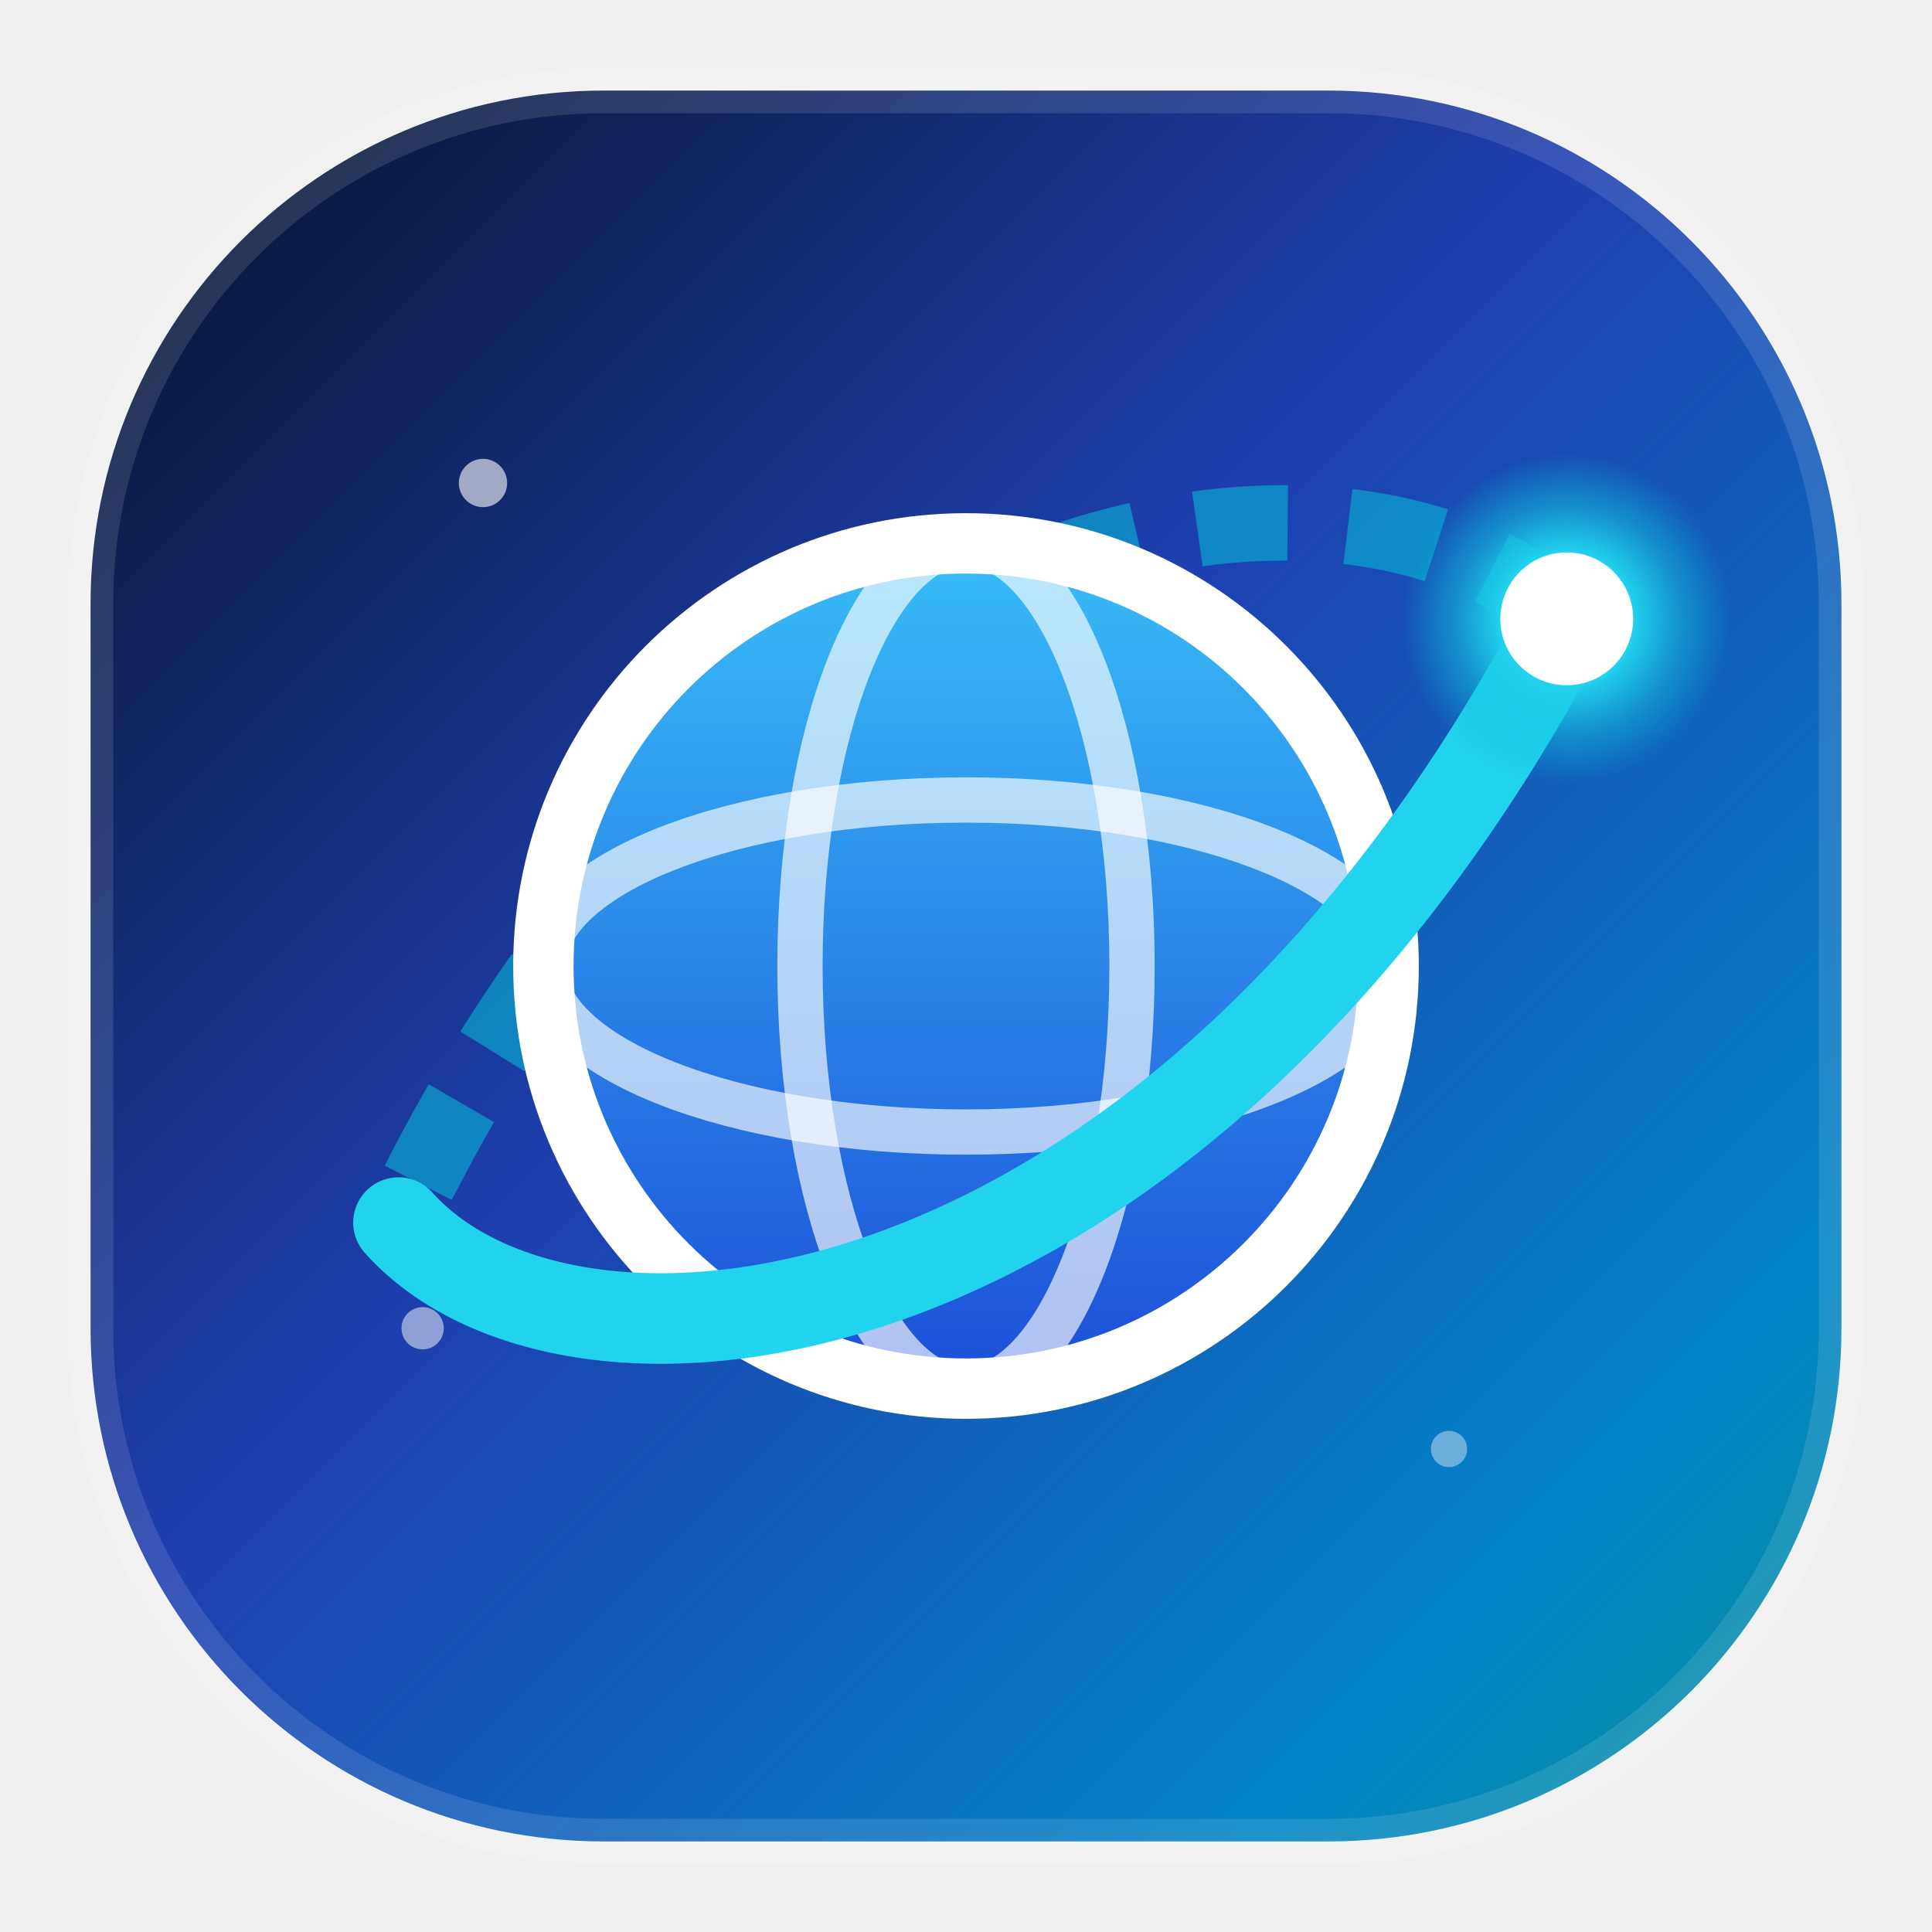
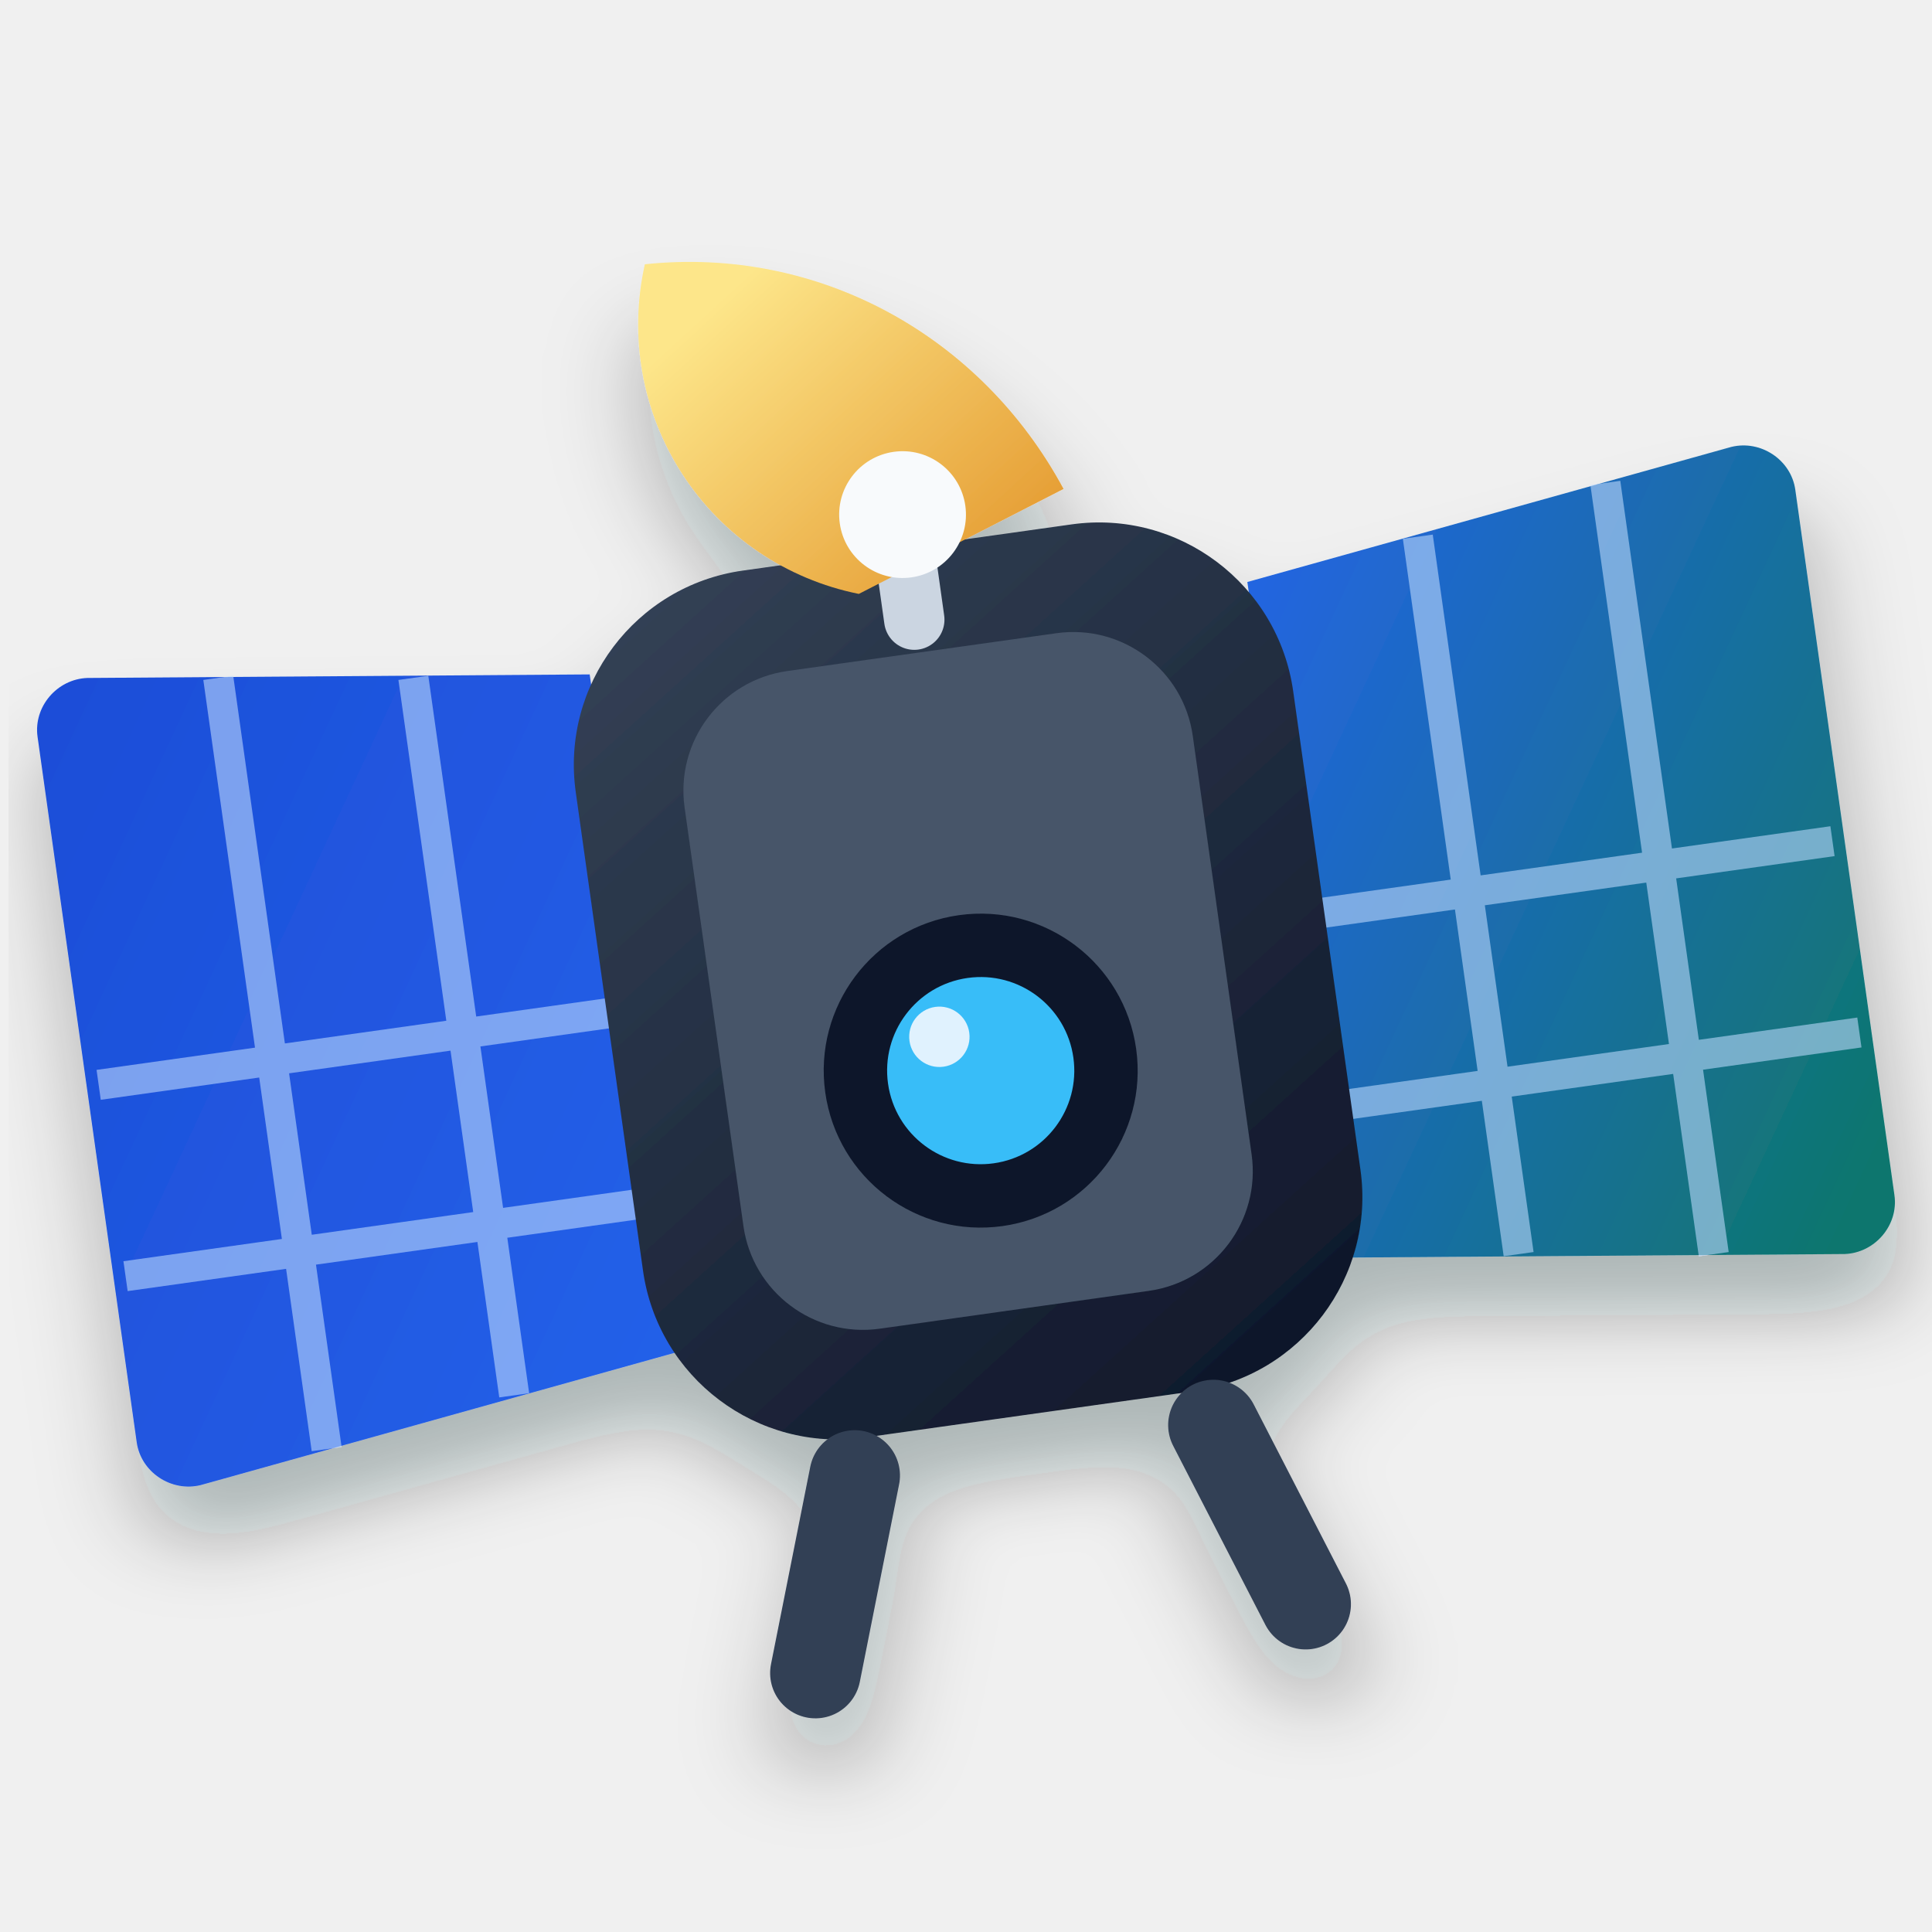
<svg xmlns="http://www.w3.org/2000/svg" viewBox="0 0 64 64">
  <defs>
-     <linearGradient id="spaceGrad" x1="0" y1="0" x2="64" y2="64" gradientUnits="userSpaceOnUse">
-       <stop offset="0%" stop-color="#050b18" />
-       <stop offset="45%" stop-color="#1e40af" />
-       <stop offset="80%" stop-color="#0284c7" />
-       <stop offset="100%" stop-color="#0d9488" />
+     <linearGradient id="panel" x1="5" y1="17" x2="56" y2="50" gradientUnits="userSpaceOnUse">
+       <stop stop-color="#1D4ED8" />
+       <stop offset=".52" stop-color="#2563EB" />
+       <stop offset="1" stop-color="#0F766E" />
    </linearGradient>
-     <linearGradient id="globeGrad" x1="32" y1="18" x2="32" y2="46" gradientUnits="userSpaceOnUse">
-       <stop offset="0%" stop-color="#38bdf8" />
-       <stop offset="100%" stop-color="#1d4ed8" />
+     <linearGradient id="body" x1="23" y1="18" x2="42" y2="46" gradientUnits="userSpaceOnUse">
+       <stop stop-color="#334155" />
+       <stop offset="1" stop-color="#0F172A" />
    </linearGradient>
-     <radialGradient id="satGlow" cx="50%" cy="50%" r="50%">
-       <stop offset="0%" stop-color="#ffffff" />
-       <stop offset="40%" stop-color="#22d3ee" stop-opacity="1" />
-       <stop offset="100%" stop-color="#06b6d4" stop-opacity="0" />
-     </radialGradient>
+     <linearGradient id="dish" x1="27" y1="9" x2="38" y2="25" gradientUnits="userSpaceOnUse">
+       <stop stop-color="#FDE68A" />
+       <stop offset="1" stop-color="#D97706" />
+     </linearGradient>
+     <filter id="shadow" x="-30%" y="-30%" width="160%" height="170%">
+       <feDropShadow dx="0" dy="2" stdDeviation="1.4" flood-color="#0F172A" flood-opacity=".28" />
+     </filter>
  </defs>
-   <rect x="3" y="3" width="58" height="58" rx="17" fill="url(#spaceGrad)" stroke="rgba(255, 255, 255, 0.12)" stroke-width="1.5" />
-   <circle cx="16" cy="16" r="0.8" fill="#ffffff" opacity="0.6" />
-   <circle cx="48" cy="48" r="0.6" fill="#ffffff" opacity="0.4" />
-   <circle cx="14" cy="44" r="0.7" fill="#ffffff" opacity="0.5" />
-   <path d="M51.9 20.5 C 45 14, 25 16, 13.2 40.5" stroke="#06b6d4" stroke-width="2.5" stroke-dasharray="3 2" fill="none" opacity="0.6" />
-   <circle cx="32" cy="32" r="14" fill="url(#globeGrad)" stroke="#ffffff" stroke-width="2" />
-   <ellipse cx="32" cy="32" rx="14" ry="5.5" fill="none" stroke="rgba(255, 255, 255, 0.65)" stroke-width="1.5" />
-   <ellipse cx="32" cy="32" rx="5.5" ry="14" fill="none" stroke="rgba(255, 255, 255, 0.65)" stroke-width="1.5" />
-   <path d="M13.2 40.5 C 19 47, 39 45, 51.9 20.5" stroke="#22d3ee" stroke-width="3" stroke-linecap="round" fill="none" />
-   <circle cx="51.9" cy="20.5" r="5.5" fill="url(#satGlow)" />
-   <circle cx="51.9" cy="20.5" r="2.2" fill="#ffffff" />
+   <g filter="url(#shadow)" transform="rotate(-8 32 32)">
+     <path d="M4.5 18.5 21 20.7v22.6L4.5 45.5c-1 .1-1.9-.7-1.9-1.7V20.2c0-1 .9-1.8 1.9-1.7Z" fill="url(#panel)" />
+     <path d="m59.5 18.5-16.5 2.2v22.6l16.5 2.2c1 .1 1.9-.7 1.9-1.7V20.2c0-1-.9-1.8-1.9-1.7Z" fill="url(#panel)" />
+     <g stroke="#BFDBFE" stroke-opacity=".58" stroke-width="1">
+       <path d="M8.8 19.1v25.8M15.2 20v24M3 31.9h18M3 38.3h18" />
+       <path d="M55.2 19.1v25.8M48.8 20v24M43 31.9h18M43 38.3h18" />
+     </g>
+     <rect x="20" y="18" width="24" height="29" rx="6.5" fill="url(#body)" />
+     <rect x="23.5" y="21.5" width="17" height="22" rx="4" fill="#475569" />
+     <circle cx="32" cy="35.5" r="5.2" fill="#0F172A" />
+     <circle cx="32" cy="35.5" r="3.1" fill="#38BDF8" />
+     <circle cx="30.8" cy="34.2" r="1" fill="#E0F2FE" />
+     <path d="M31.9 20.4V14" stroke="#CBD5E1" stroke-width="2" stroke-linecap="round" />
+     <path d="M24.7 7.5c5.8.2 10.7 3.9 12.7 9.3l-7.2 2.5a9.1 9.1 0 0 1-5.5-11.8Z" fill="url(#dish)" />
+     <circle cx="32" cy="16.9" r="2.1" fill="#F8FAFC" />
+     <path d="m26 48.2-2.2 6.3M38 48.2l2.2 6.3" stroke="#334155" stroke-width="3" stroke-linecap="round" />
+   </g>
</svg>
